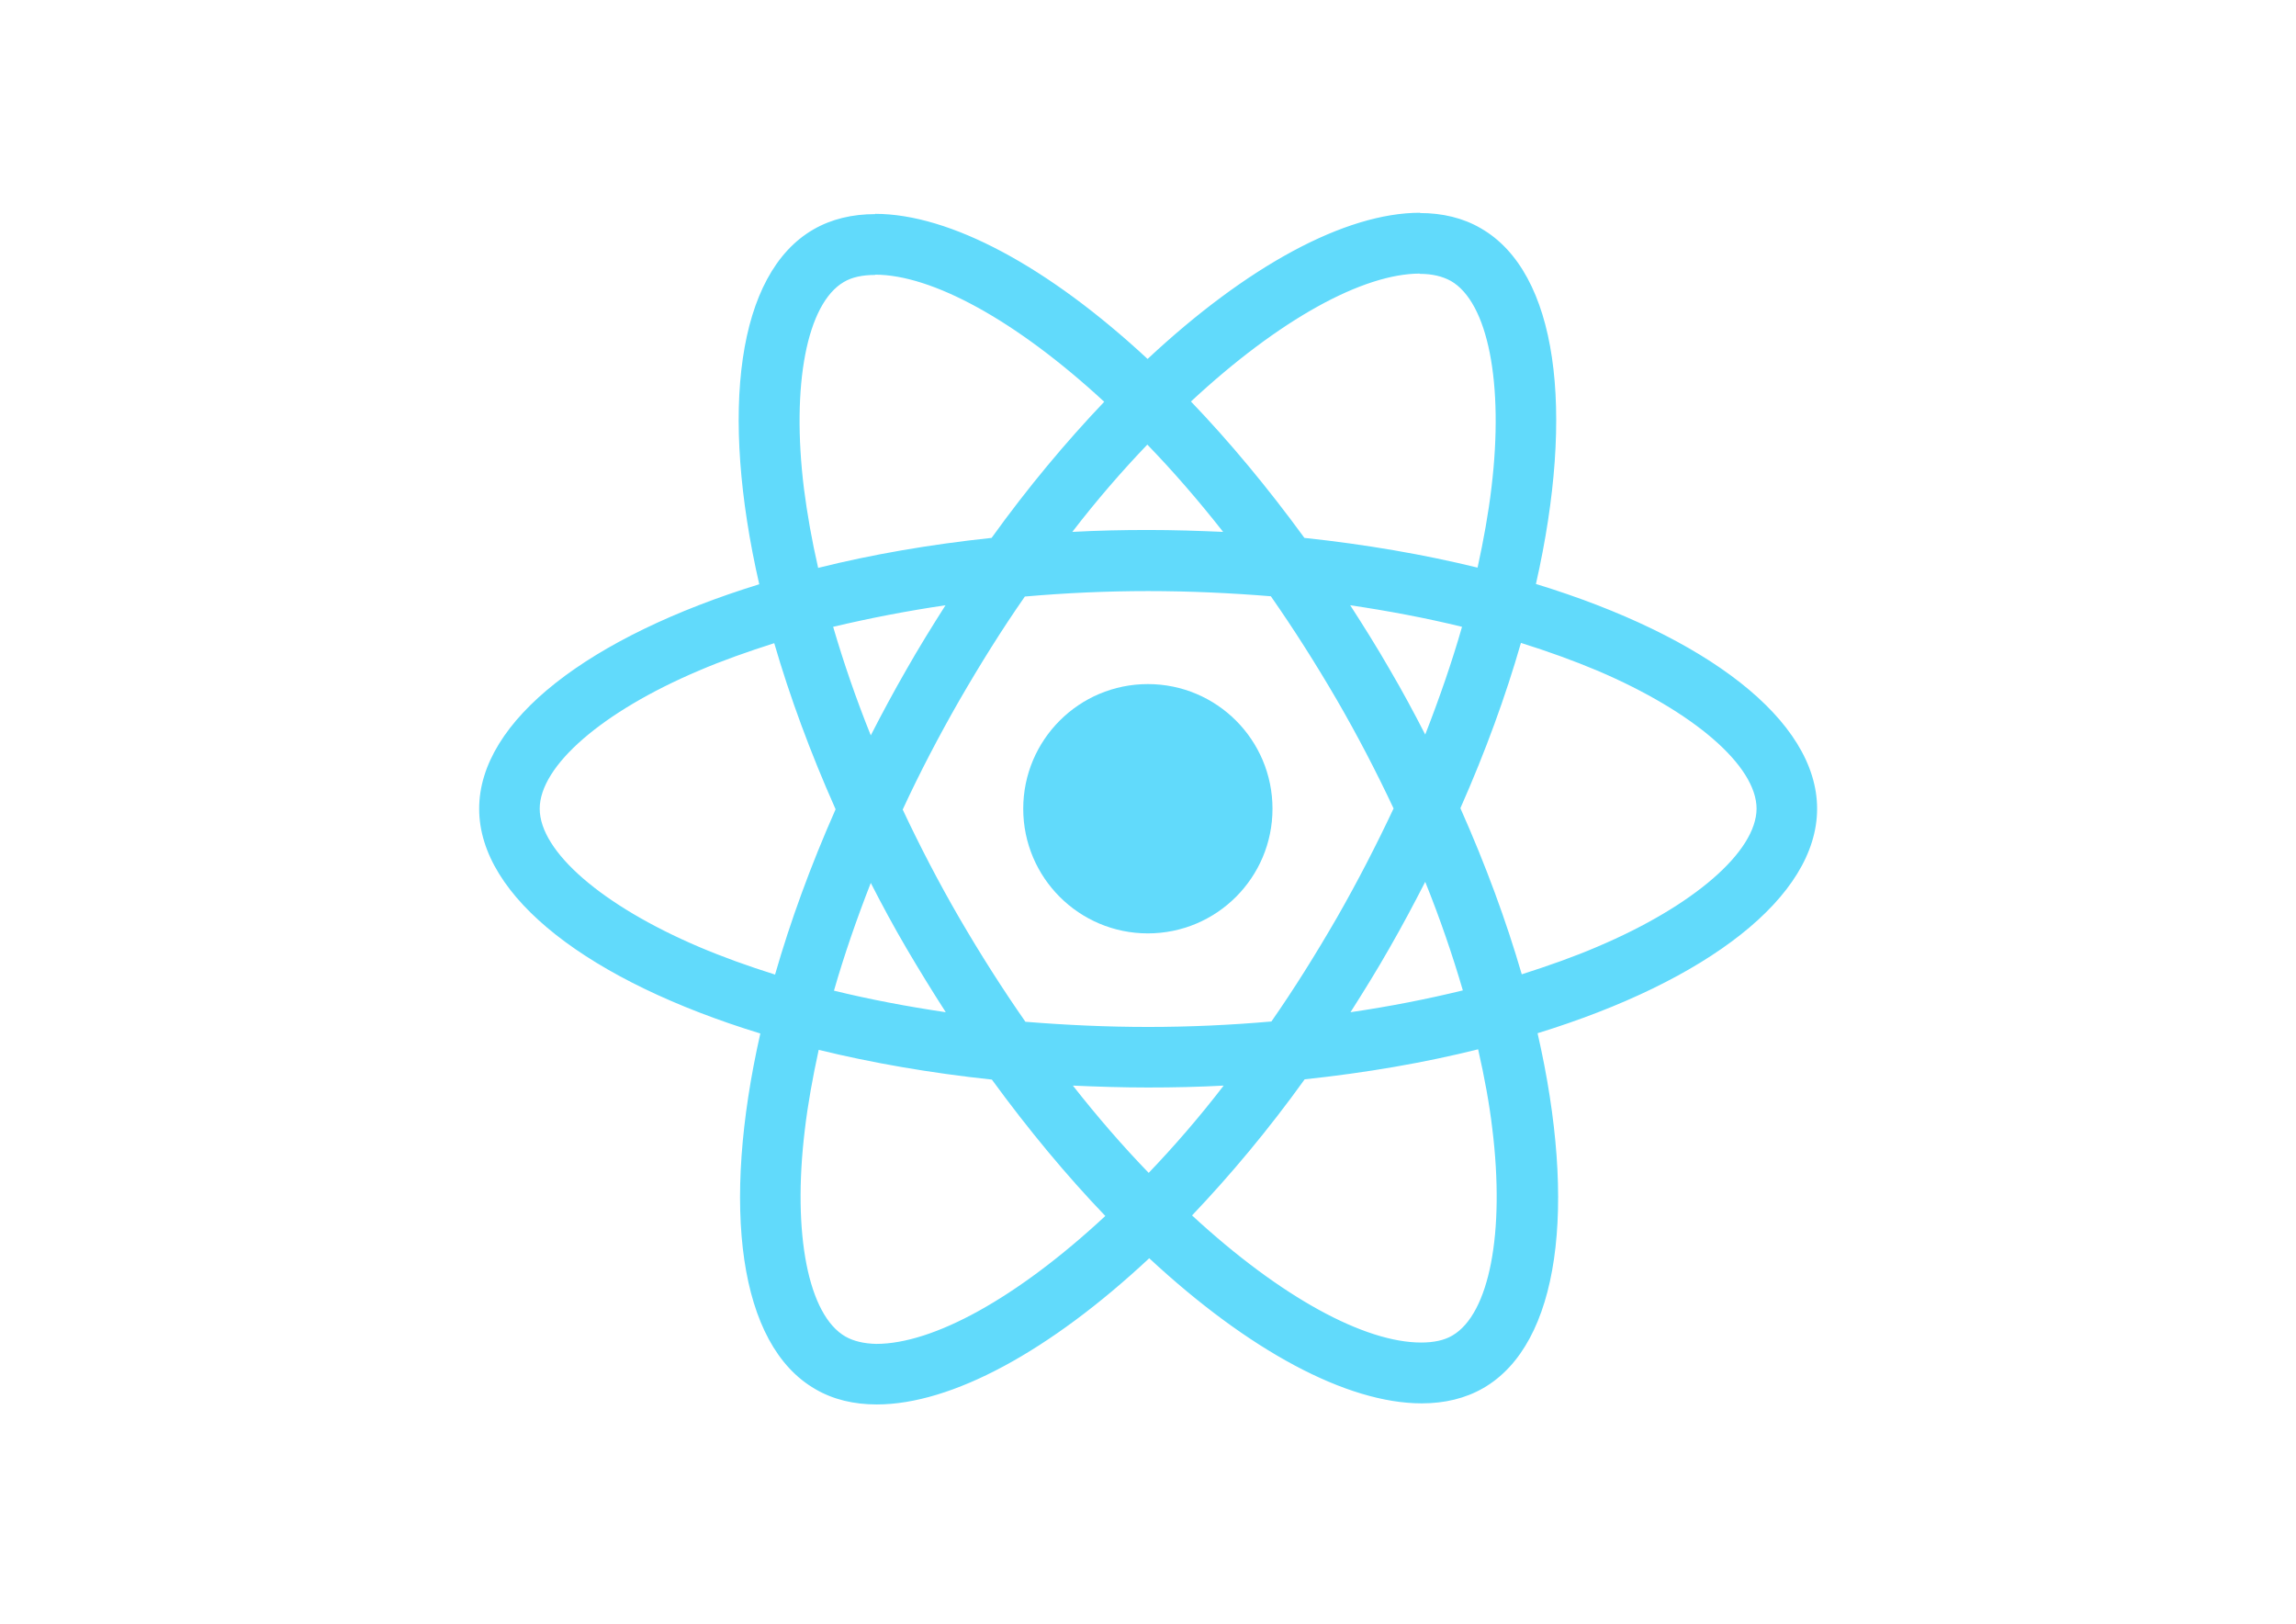
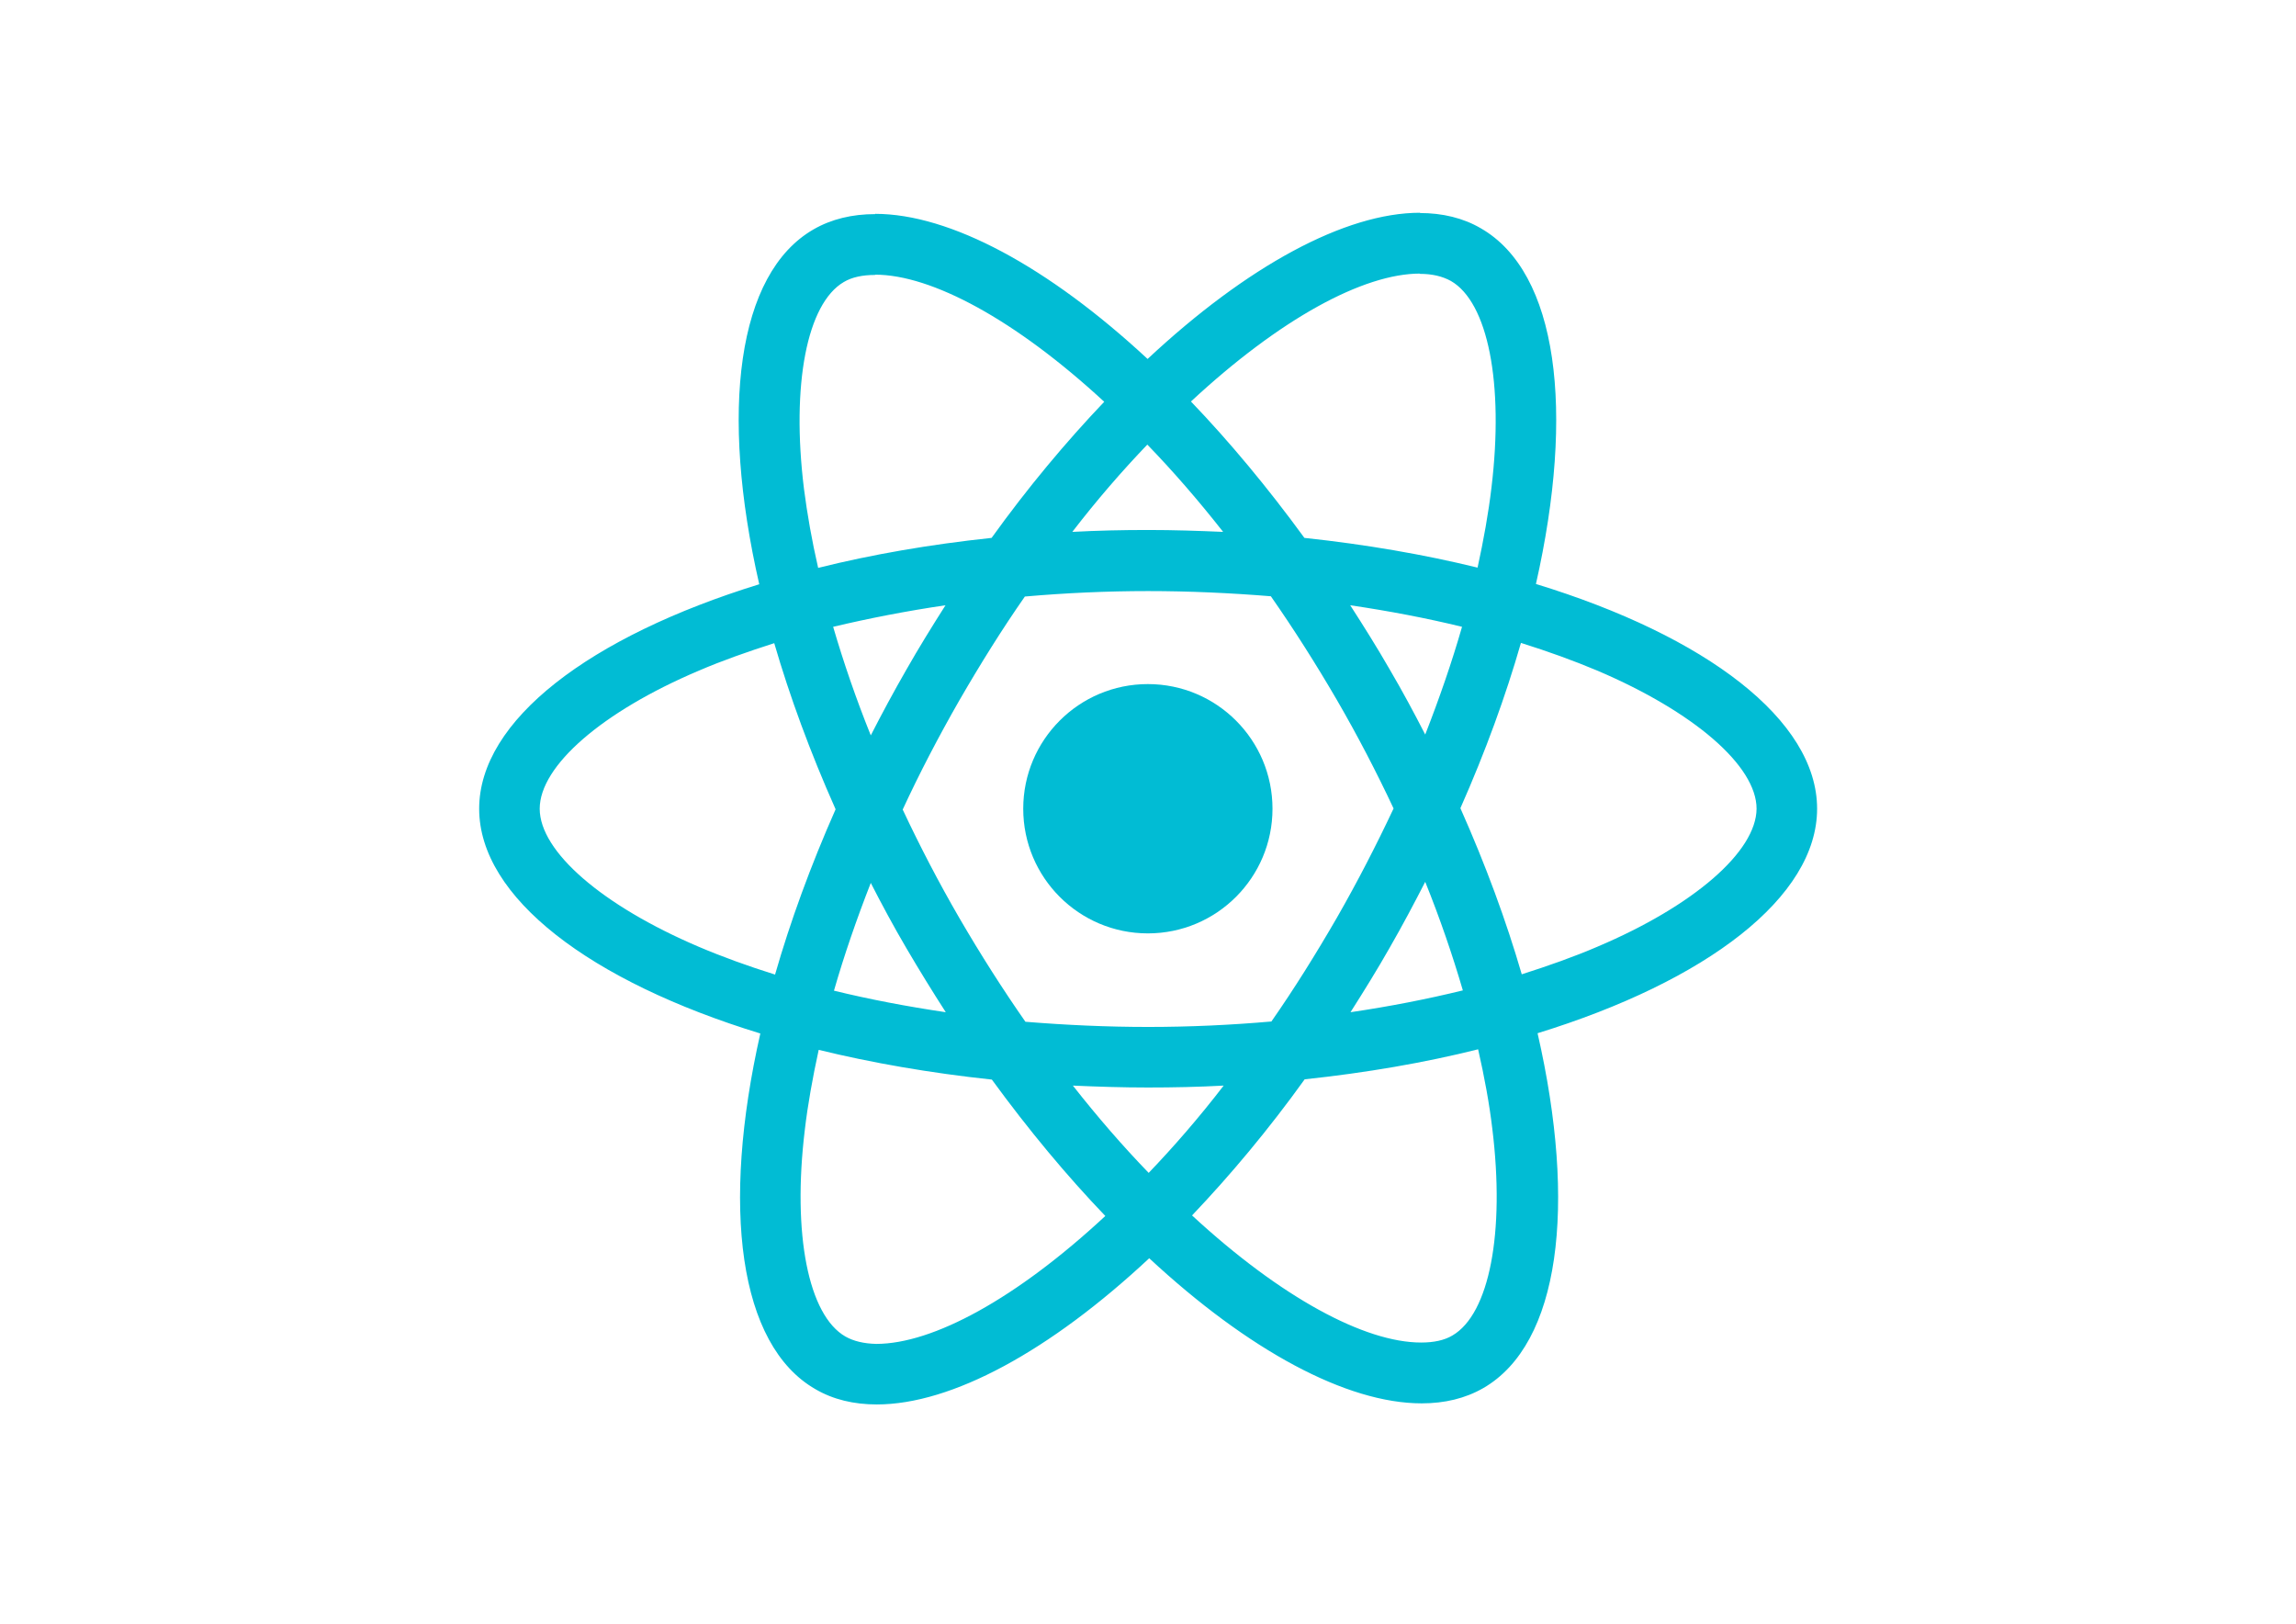
<svg xmlns="http://www.w3.org/2000/svg" viewBox="0 0 841.9 595.3">
-   <g fill="#61DAFB">
+   <g fill="#01bcd4">
    <path d="M666.3 296.5c0-32.5-40.7-63.3-103.1-82.4 14.4-63.6 8-114.2-20.2-130.4-6.5-3.8-14.1-5.6-22.4-5.6v22.3c4.6 0 8.3.9 11.4 2.6 13.6 7.8 19.5 37.5 14.9 75.7-1.1 9.4-2.9 19.3-5.1 29.4-19.6-4.8-41-8.5-63.5-10.9-13.5-18.5-27.5-35.3-41.6-50 32.6-30.3 63.2-46.9 84-46.9V78c-27.5 0-63.5 19.6-99.9 53.6-36.4-33.8-72.4-53.2-99.9-53.2v22.3c20.7 0 51.4 16.5 84 46.6-14 14.7-28 31.4-41.3 49.9-22.6 2.4-44 6.1-63.6 11-2.3-10-4-19.7-5.2-29-4.7-38.2 1.1-67.9 14.6-75.8 3-1.8 6.9-2.6 11.5-2.6V78.5c-8.4 0-16 1.8-22.6 5.6-28.1 16.2-34.4 66.7-19.9 130.1-62.2 19.2-102.7 49.9-102.7 82.3 0 32.5 40.7 63.3 103.1 82.4-14.4 63.6-8 114.2 20.2 130.4 6.5 3.8 14.1 5.6 22.5 5.6 27.5 0 63.5-19.6 99.9-53.6 36.4 33.8 72.4 53.2 99.9 53.2 8.4 0 16-1.8 22.6-5.6 28.1-16.2 34.4-66.7 19.9-130.1 62-19.1 102.5-49.9 102.5-82.3zm-130.2-66.7c-3.7 12.9-8.3 26.2-13.5 39.5-4.1-8-8.4-16-13.1-24-4.6-8-9.5-15.8-14.4-23.4 14.2 2.1 27.9 4.7 41 7.9zm-45.8 106.5c-7.8 13.5-15.8 26.3-24.1 38.2-14.9 1.3-30 2-45.2 2-15.1 0-30.2-.7-45-1.9-8.3-11.9-16.4-24.6-24.2-38-7.6-13.1-14.5-26.4-20.8-39.8 6.2-13.4 13.2-26.8 20.7-39.9 7.8-13.5 15.8-26.3 24.1-38.2 14.9-1.3 30-2 45.2-2 15.1 0 30.2.7 45 1.9 8.3 11.9 16.4 24.6 24.2 38 7.6 13.1 14.5 26.4 20.8 39.8-6.3 13.4-13.2 26.8-20.7 39.9zm32.3-13c5.4 13.4 10 26.8 13.8 39.8-13.1 3.2-26.9 5.9-41.2 8 4.9-7.7 9.8-15.6 14.4-23.7 4.6-8 8.9-16.1 13-24.1zM421.2 430c-9.3-9.6-18.6-20.3-27.8-32 9 .4 18.2.7 27.5.7 9.4 0 18.7-.2 27.8-.7-9 11.7-18.3 22.4-27.5 32zm-74.4-58.9c-14.2-2.1-27.9-4.7-41-7.9 3.7-12.9 8.3-26.2 13.5-39.5 4.1 8 8.4 16 13.1 24 4.7 8 9.5 15.8 14.4 23.4zM420.7 163c9.3 9.6 18.6 20.3 27.8 32-9-.4-18.2-.7-27.5-.7-9.4 0-18.7.2-27.8.7 9-11.7 18.3-22.4 27.5-32zm-74 58.9c-4.9 7.7-9.8 15.6-14.4 23.7-4.6 8-8.9 16-13 24-5.4-13.4-10-26.8-13.8-39.8 13.1-3.1 26.9-5.8 41.2-7.9zm-90.5 125.2c-35.4-15.1-58.3-34.9-58.3-50.6 0-15.7 22.9-35.6 58.3-50.6 8.6-3.7 18-7 27.7-10.1 5.7 19.6 13.2 40 22.5 60.9-9.2 20.8-16.6 41.1-22.2 60.6-9.9-3.1-19.3-6.5-28-10.2zM310 490c-13.6-7.8-19.5-37.5-14.9-75.7 1.1-9.4 2.9-19.3 5.1-29.4 19.6 4.8 41 8.5 63.5 10.9 13.5 18.5 27.5 35.3 41.6 50-32.6 30.3-63.2 46.9-84 46.9-4.5-.1-8.3-1-11.3-2.7zm237.2-76.2c4.7 38.2-1.1 67.9-14.6 75.8-3 1.8-6.9 2.6-11.5 2.6-20.7 0-51.4-16.5-84-46.6 14-14.7 28-31.4 41.3-49.9 22.6-2.4 44-6.1 63.6-11 2.3 10.1 4.1 19.8 5.2 29.1zm38.5-66.7c-8.6 3.7-18 7-27.7 10.1-5.7-19.6-13.2-40-22.5-60.9 9.2-20.8 16.6-41.1 22.2-60.6 9.9 3.1 19.3 6.5 28.1 10.2 35.4 15.1 58.3 34.9 58.3 50.6-.1 15.7-23 35.6-58.4 50.6zM320.8 78.4z" />
    <circle cx="420.9" cy="296.5" r="45.7" />
    <path d="M520.5 78.1z" />
  </g>
</svg>
